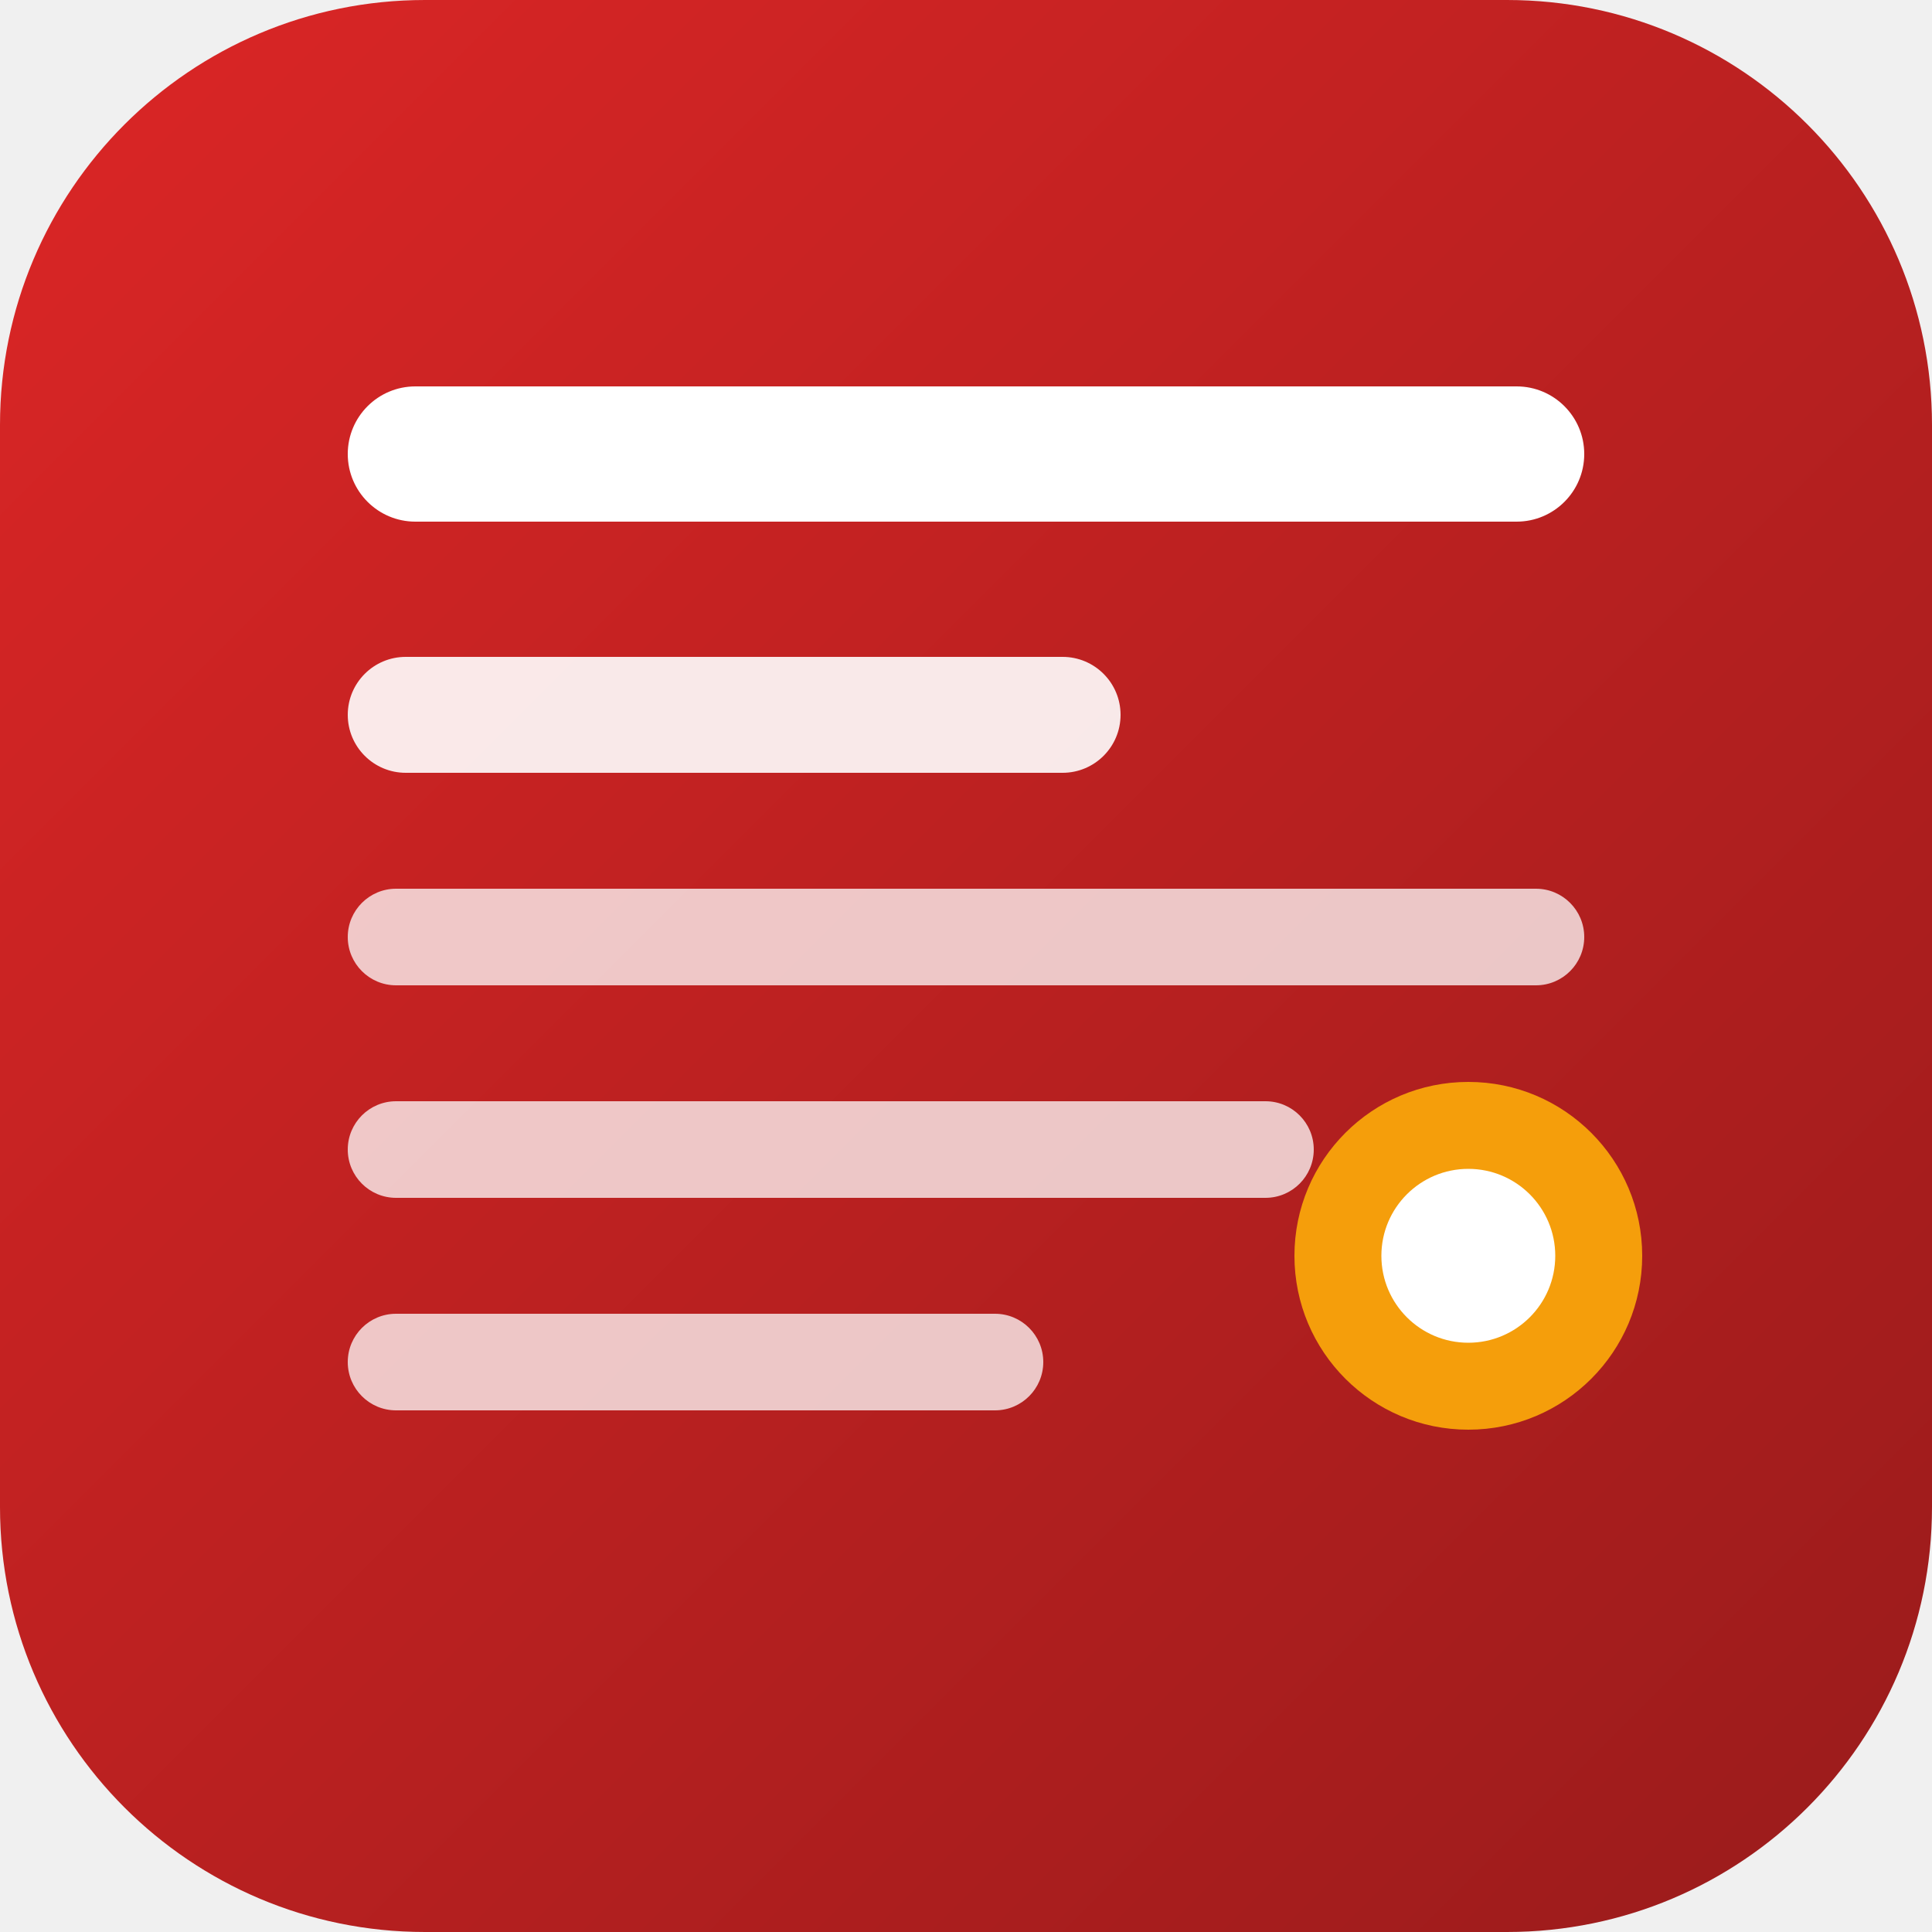
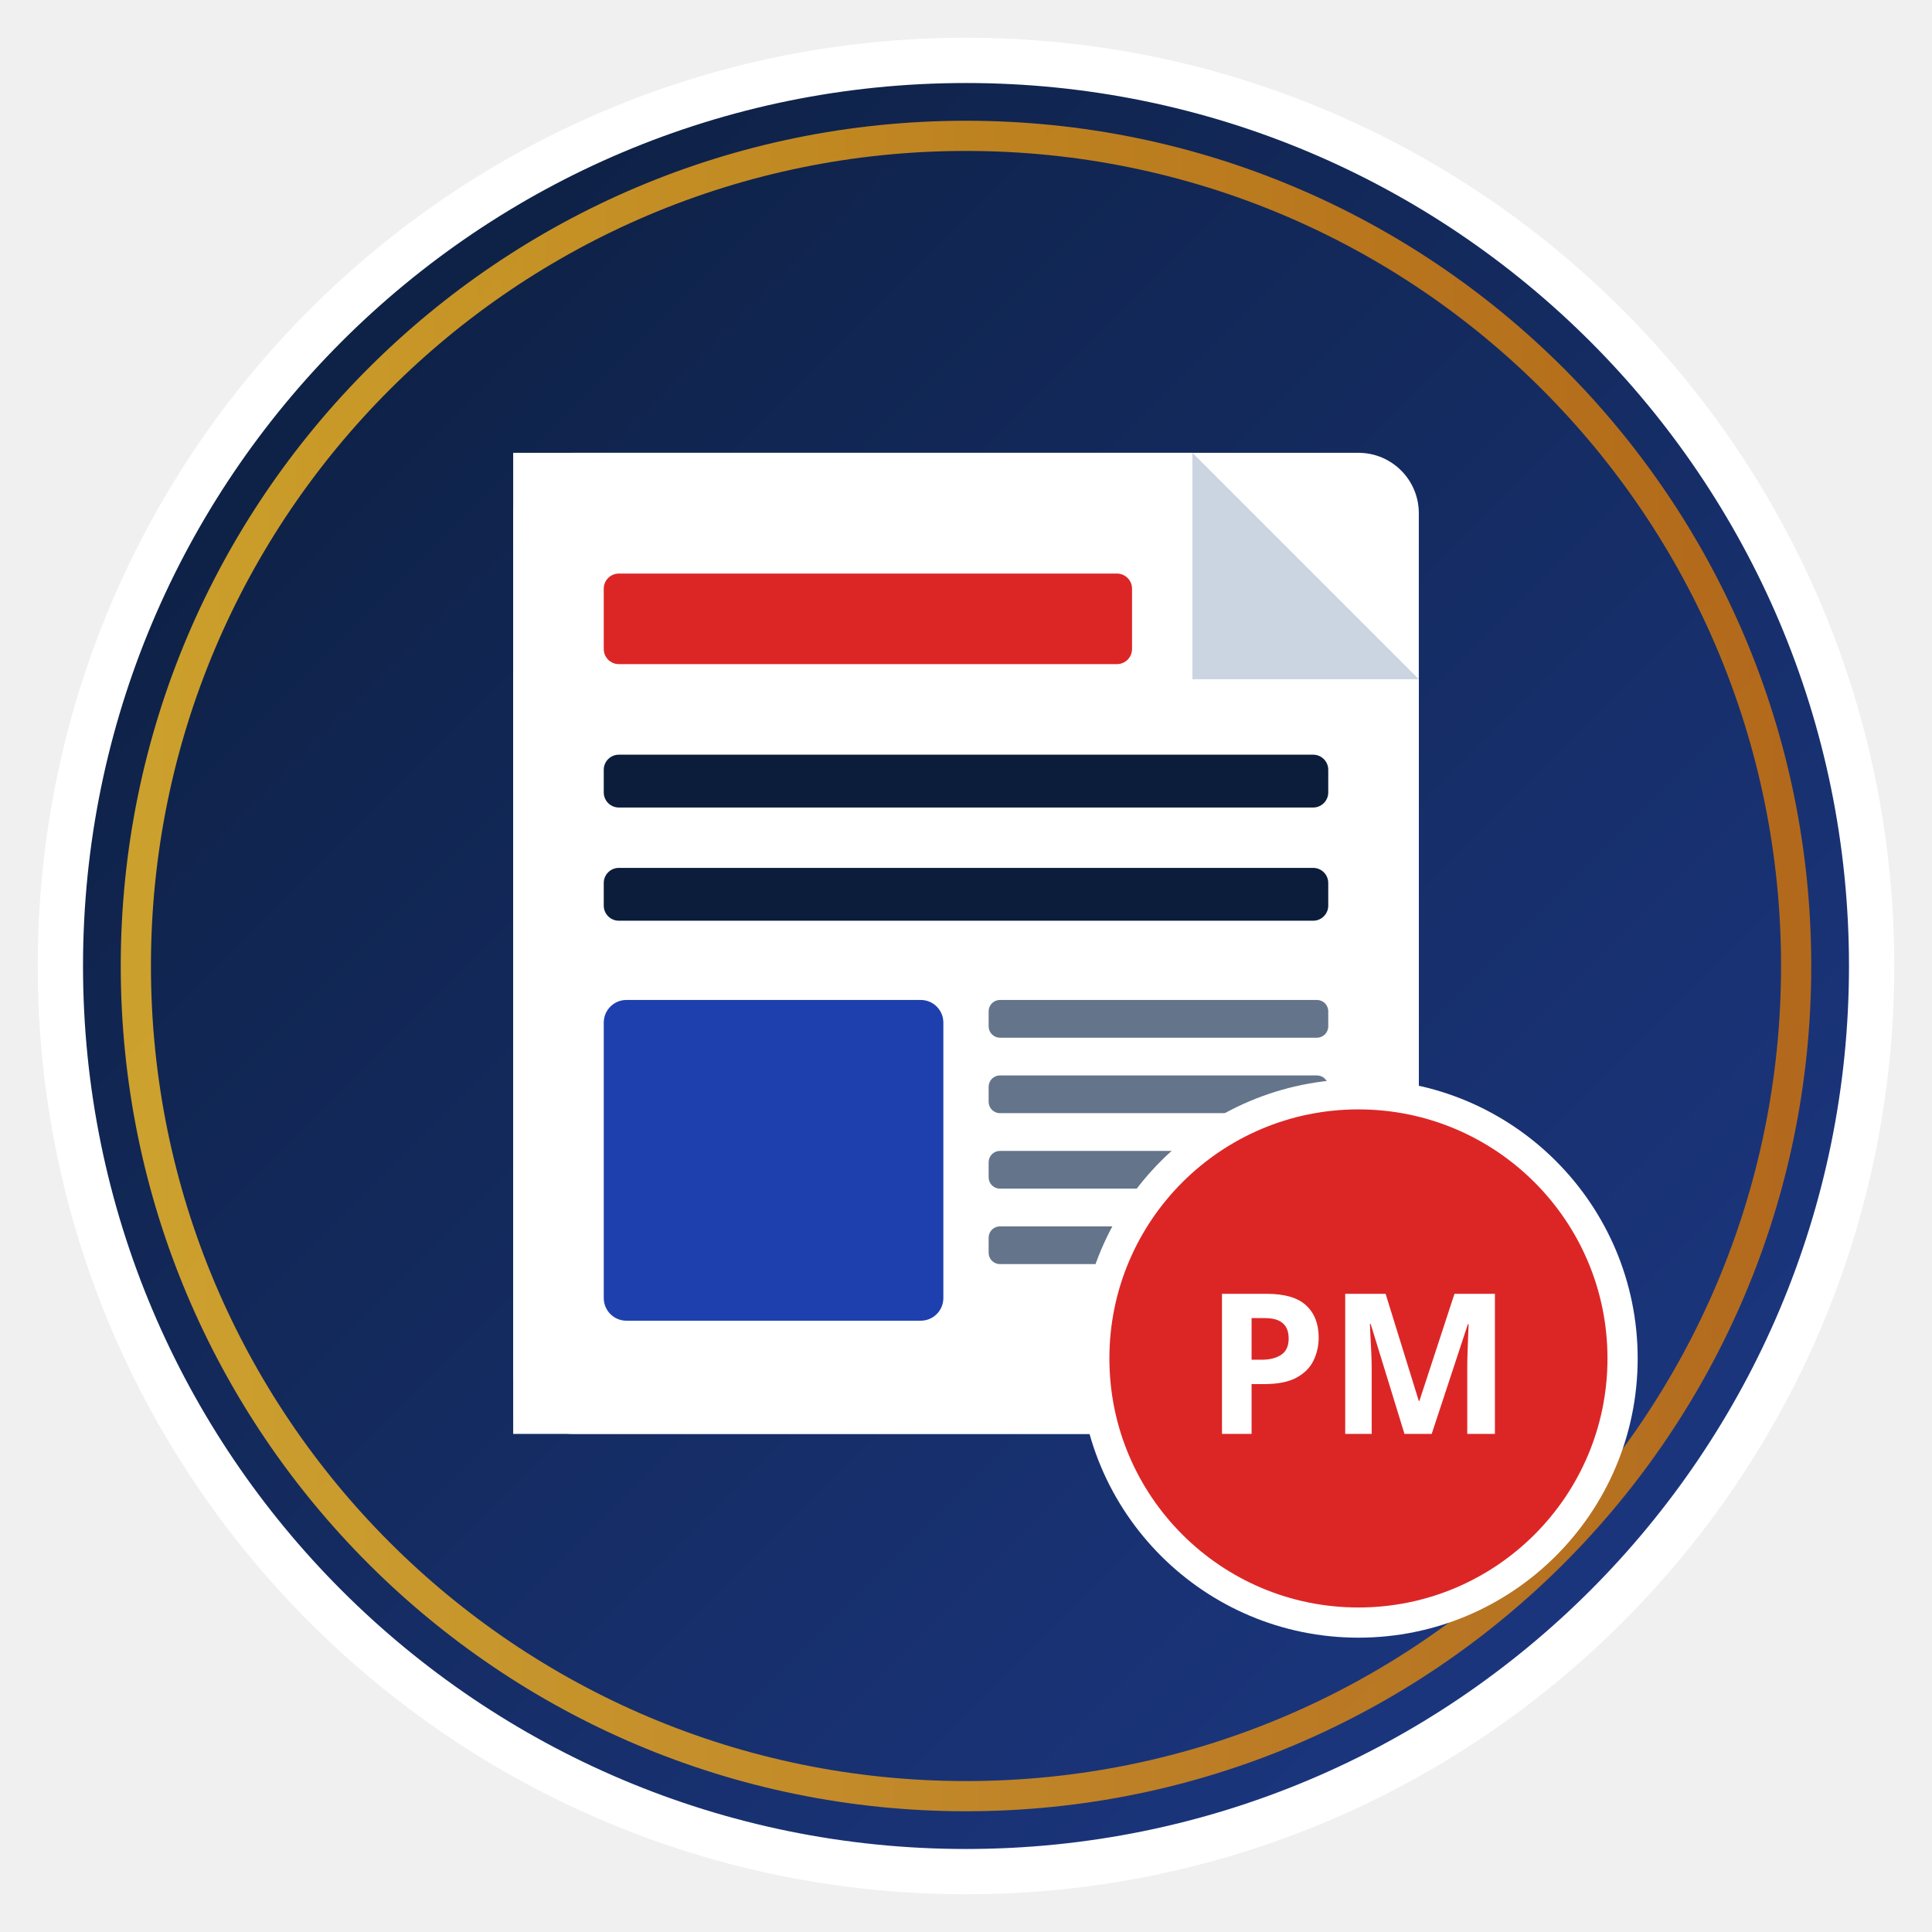
- <svg xmlns="http://www.w3.org/2000/svg" viewBox="0 0 100 100">
+ <svg xmlns="http://www.w3.org/2000/svg" viewBox="0 0 512 512" width="512" height="512">
  <defs>
-     <linearGradient id="jvGrad" x1="0%" y1="0%" x2="100%" y2="100%">
-       <stop offset="0%" stop-color="#dc2626" />
-       <stop offset="100%" stop-color="#991b1b" />
+     <linearGradient id="bgGrad" x1="0%" y1="0%" x2="100%" y2="100%">
+       <stop offset="0%" stop-color="#0b1d3a" />
+       <stop offset="100%" stop-color="#1e3a8a" />
+     </linearGradient>
+     <linearGradient id="goldGrad" x1="0%" y1="0%" x2="100%" y2="0%">
+       <stop offset="0%" stop-color="#fbbf24" />
+       <stop offset="100%" stop-color="#d97706" />
    </linearGradient>
  </defs>
-   <rect width="100" height="100" rx="22" fill="url(#jvGrad)" />
-   <rect x="18" y="20" width="64" height="7" rx="3.5" fill="#ffffff" />
-   <rect x="18" y="34" width="40" height="6" rx="3" fill="#ffffff" opacity="0.9" />
-   <rect x="18" y="46" width="64" height="5" rx="2.5" fill="#ffffff" opacity="0.75" />
-   <rect x="18" y="57" width="50" height="5" rx="2.5" fill="#ffffff" opacity="0.75" />
-   <rect x="18" y="68" width="36" height="5" rx="2.5" fill="#ffffff" opacity="0.75" />
-   <circle cx="76" cy="65" r="9" fill="#f59e0b" />
-   <circle cx="76" cy="65" r="4.5" fill="#ffffff" />
+   <circle cx="256" cy="256" r="240" fill="url(#bgGrad)" stroke="#ffffff" stroke-width="12" />
+   <circle cx="256" cy="256" r="220" fill="none" stroke="url(#goldGrad)" stroke-width="8" opacity="0.8" />
+   <g transform="translate(136, 120)">
+     <rect x="0" y="0" width="240" height="260" rx="16" fill="#ffffff" />
+     <path d="M180 0 L240 60 L240 260 L0 260 L0 0 Z" fill="#ffffff" />
+     <path d="M180 0 L180 60 L240 60 Z" fill="#cbd5e1" />
+     <rect x="24" y="32" width="140" height="24" rx="4" fill="#dc2626" />
+     <rect x="24" y="80" width="192" height="14" rx="4" fill="#0b1d3a" />
+     <rect x="24" y="110" width="192" height="14" rx="4" fill="#0b1d3a" />
+     <rect x="24" y="145" width="90" height="85" rx="6" fill="#1e40af" />
+     <rect x="126" y="145" width="90" height="10" rx="3" fill="#64748b" />
+     <rect x="126" y="165" width="90" height="10" rx="3" fill="#64748b" />
+     <rect x="126" y="185" width="90" height="10" rx="3" fill="#64748b" />
+     <rect x="126" y="205" width="70" height="10" rx="3" fill="#64748b" />
+   </g>
+   <circle cx="360" cy="360" r="70" fill="#dc2626" stroke="#ffffff" stroke-width="8" />
+   <text x="360" y="380" font-family="'Plus Jakarta Sans', sans-serif" font-weight="900" font-size="52" fill="#ffffff" text-anchor="middle">PM</text>
</svg>
